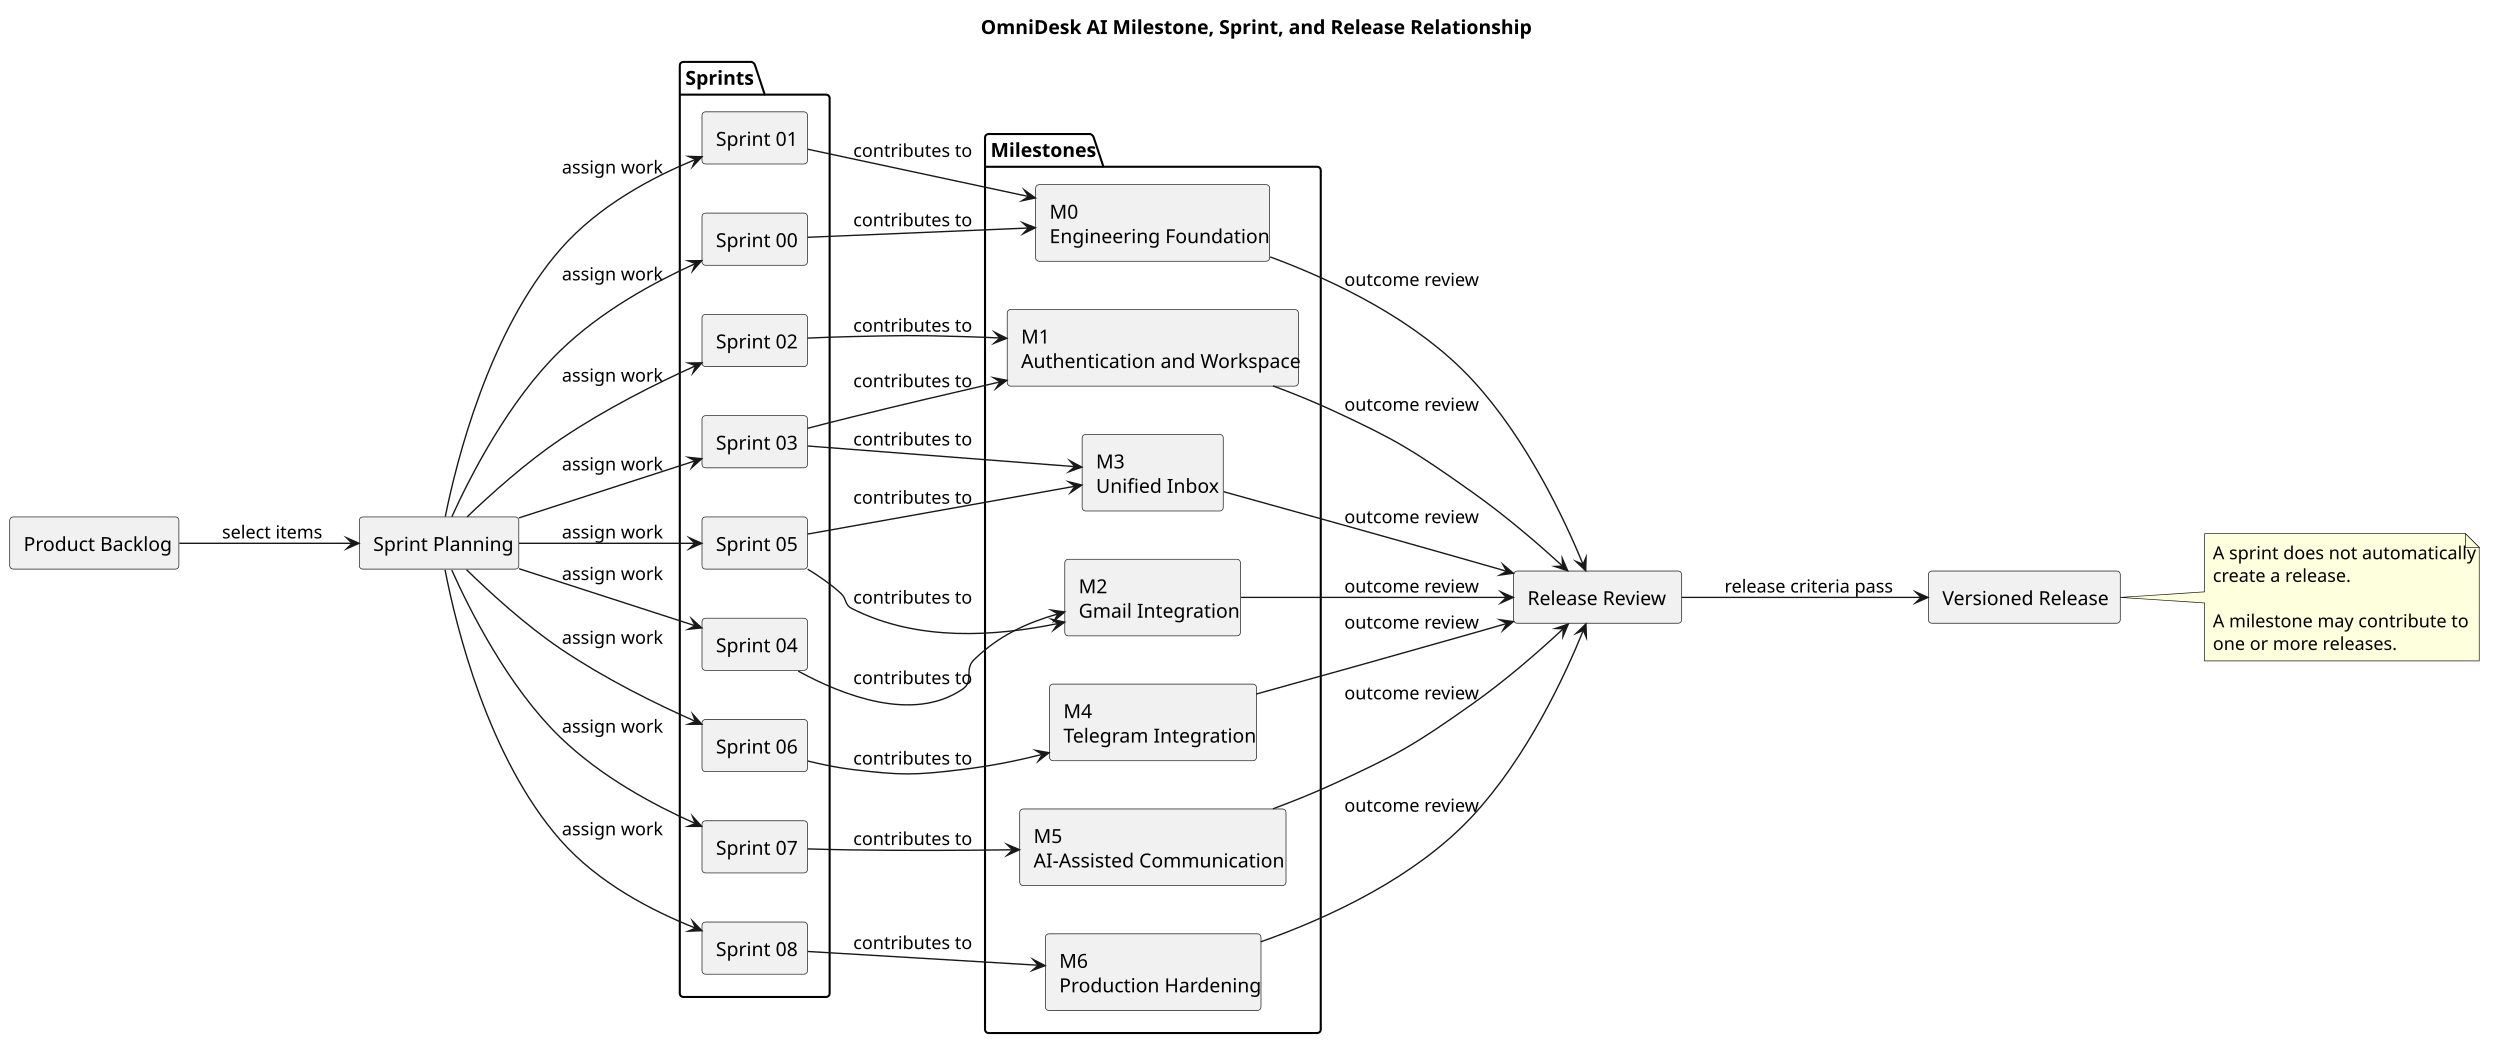
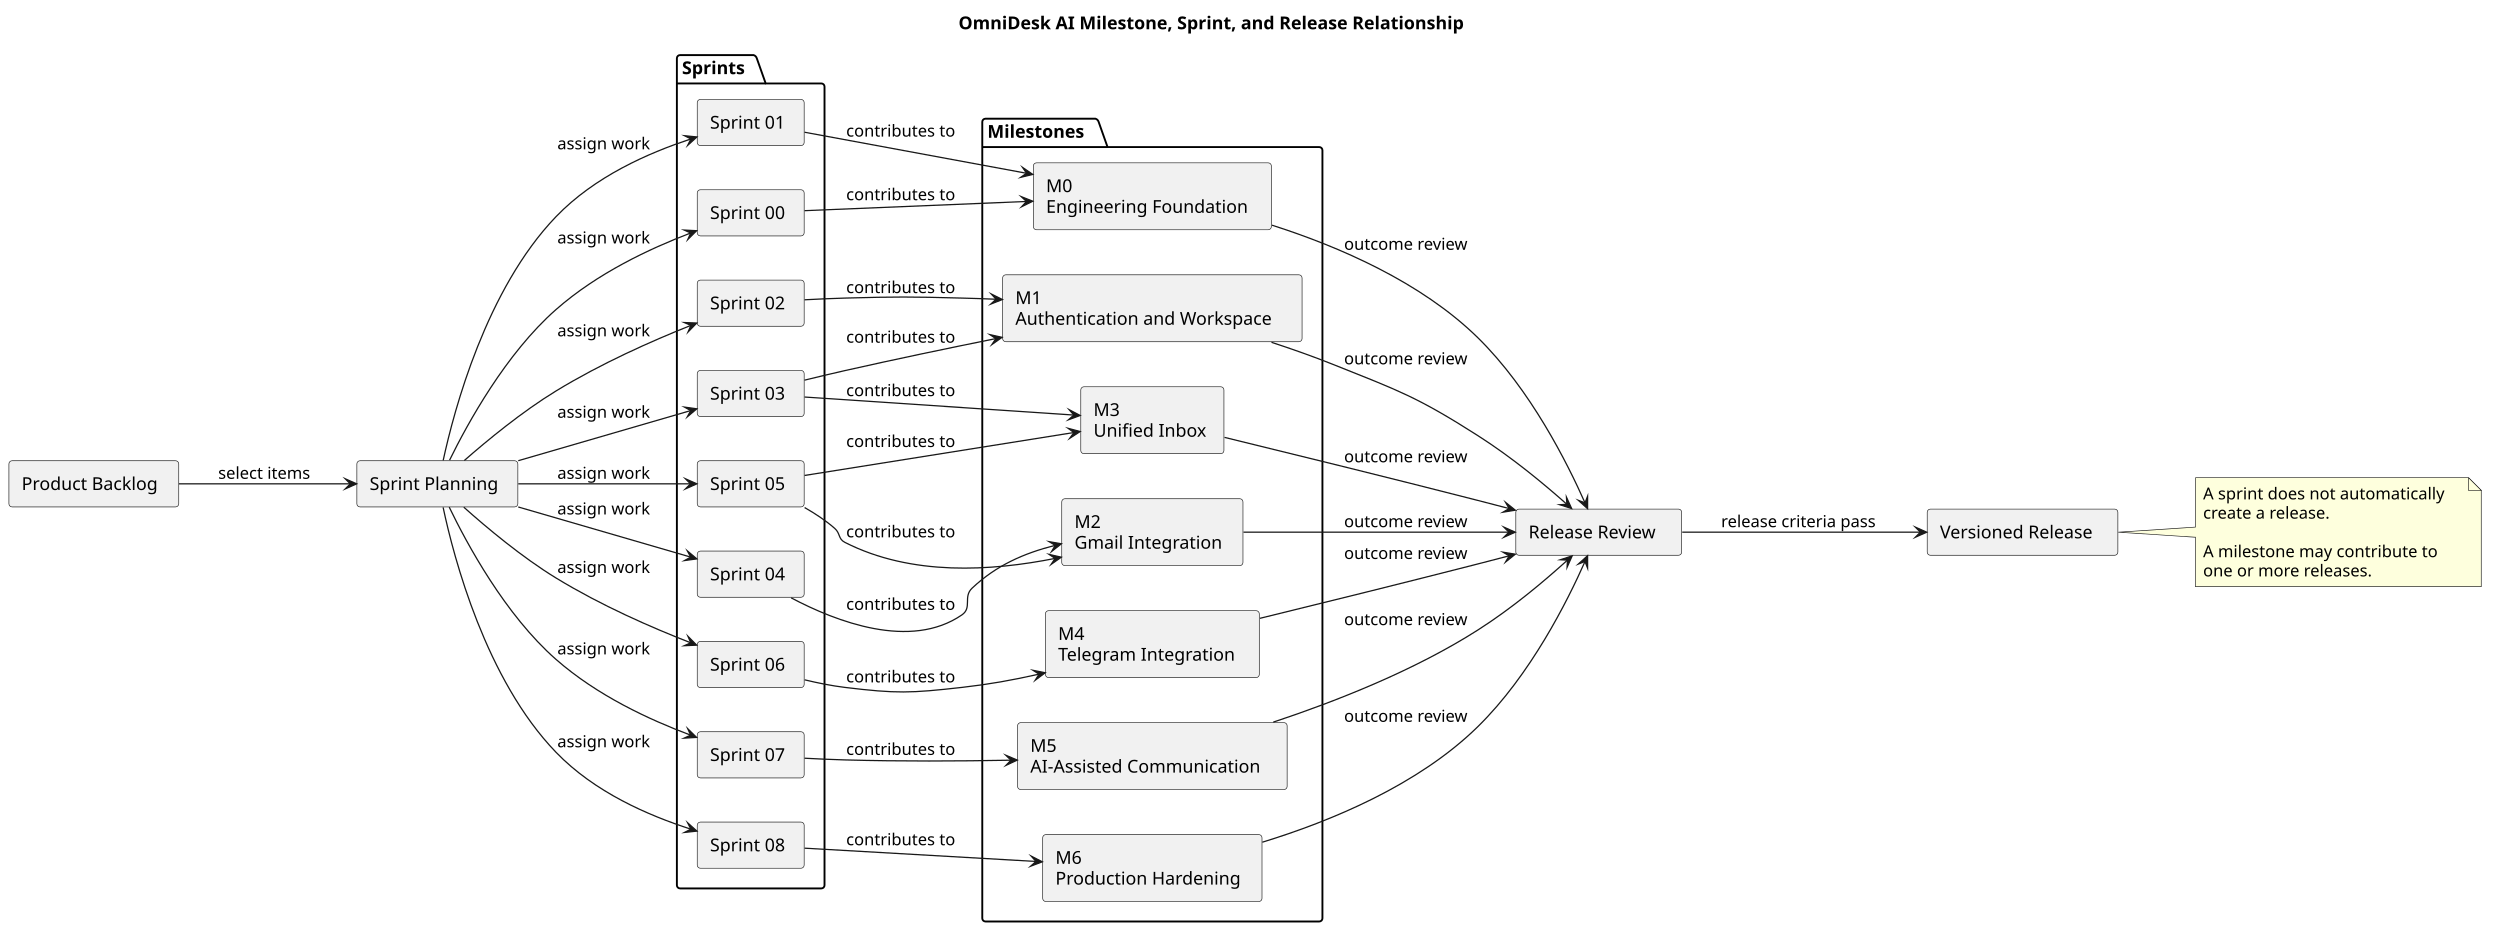
- <svg xmlns="http://www.w3.org/2000/svg" version="1.1" data-diagram-type="DESCRIPTION" style="width:1802px;height:759px;background:#FFFFFF;" width="1802px" height="759px" viewBox="0 0 1802 759" zoomAndPan="magnify" preserveAspectRatio="none" contentStyleType="text/css">
+ <svg xmlns="http://www.w3.org/2000/svg" version="1.1" data-diagram-type="DESCRIPTION" style="width:1965px;height:739px;background:#FFFFFF;" width="1965px" height="739px" viewBox="0 0 1965 739" zoomAndPan="magnify" preserveAspectRatio="none" contentStyleType="text/css">
  <defs />
  <g font-family="sans-serif" lengthAdjust="spacing">
    <g class="title" data-source-line="1">
-       <text x="706.918" y="24.533" fill="#000" font-size="14" textLength="381.199" font-weight="700">OmniDesk AI Milestone, Sprint, and Release Relationship</text>
+       <text x="753.364" y="22.995" fill="#000" font-size="14" textLength="451.534" font-weight="700">OmniDesk AI Milestone, Sprint, and Release Relationship</text>
    </g>
    <g class="cluster" data-qualified-name="Milestones" id="ent0003" data-source-line="9">
-       <path d="M712.5,96.609 L785.852,96.609 A3.75,3.75 0 0 1 788.352,99.109 L795.352,120.219 L949.5,120.219 A2.5,2.5 0 0 1 952,122.719 L952,742.109 A2.5,2.5 0 0 1 949.5,744.609 L712.5,744.609 A2.5,2.5 0 0 1 710,742.109 L710,99.109 A2.5,2.5 0 0 1 712.5,96.609" style="stroke:#000;stroke-width:1.5;" fill="none" />
-       <line x1="710" y1="120.219" x2="795.352" y2="120.219" style="stroke:#000;stroke-width:1.5;" />
-       <text x="714" y="113.143" fill="#000" font-size="14" textLength="72.352" font-weight="700">Milestones</text>
+       <path d="M774.57,93.297 L861.033,93.297 A3.75,3.75 0 0 1 863.533,95.797 L870.533,115.594 L1036.93,115.594 A2.5,2.5 0 0 1 1039.43,118.094 L1039.43,721.797 A2.5,2.5 0 0 1 1036.93,724.297 L774.57,724.297 A2.5,2.5 0 0 1 772.07,721.797 L772.07,95.797 A2.5,2.5 0 0 1 774.57,93.297" style="stroke:#000;stroke-width:1.5;" fill="none" />
+       <line x1="772.07" y1="115.594" x2="870.533" y2="115.594" style="stroke:#000;stroke-width:1.5;" />
+       <text x="776.07" y="108.292" fill="#000" font-size="14" textLength="85.463" font-weight="700">Milestones</text>
    </g>
    <g class="cluster" data-qualified-name="Sprints" id="ent0011" data-source-line="19">
-       <path d="M492.5,44.609 L541.728,44.609 A3.75,3.75 0 0 1 544.228,47.109 L551.228,68.219 L595.5,68.219 A2.5,2.5 0 0 1 598,70.719 L598,716.109 A2.5,2.5 0 0 1 595.5,718.609 L492.5,718.609 A2.5,2.5 0 0 1 490,716.109 L490,47.109 A2.5,2.5 0 0 1 492.5,44.609" style="stroke:#000;stroke-width:1.5;" fill="none" />
-       <line x1="490" y1="68.219" x2="551.228" y2="68.219" style="stroke:#000;stroke-width:1.5;" />
-       <text x="494" y="61.143" fill="#000" font-size="14" textLength="48.228" font-weight="700">Sprints</text>
+       <path d="M534.53,43.297 L592.33,43.297 A3.75,3.75 0 0 1 594.83,45.797 L601.83,65.594 L645.57,65.594 A2.5,2.5 0 0 1 648.07,68.094 L648.07,695.797 A2.5,2.5 0 0 1 645.57,698.297 L534.53,698.297 A2.5,2.5 0 0 1 532.03,695.797 L532.03,45.797 A2.5,2.5 0 0 1 534.53,43.297" style="stroke:#000;stroke-width:1.5;" fill="none" />
+       <line x1="532.03" y1="65.594" x2="601.83" y2="65.594" style="stroke:#000;stroke-width:1.5;" />
+       <text x="536.03" y="58.292" fill="#000" font-size="14" textLength="56.8" font-weight="700">Sprints</text>
    </g>
    <g class="entity" data-qualified-name="Milestones.M0" id="ent0004" data-source-line="10">
-       <rect x="746.5" y="133.109" width="168.668" height="55.219" fill="#F1F1F1" style="stroke:#181818;stroke-width:0.5;" rx="2.5" ry="2.5" />
-       <text x="756.5" y="157.643" fill="#000" font-size="14" textLength="19.448">M0</text>
-       <text x="756.5" y="175.252" fill="#000" font-size="14" textLength="148.668">Engineering Foundation</text>
+       <rect x="812.2" y="127.997" width="187.098" height="52.594" fill="#F1F1F1" style="stroke:#181818;stroke-width:0.5;" rx="2.5" ry="2.5" />
+       <text x="822.2" y="150.992" fill="#000" font-size="14" textLength="20.986">M0</text>
+       <text x="822.2" y="167.289" fill="#000" font-size="14" textLength="167.098">Engineering Foundation</text>
    </g>
    <g class="entity" data-qualified-name="Milestones.M1" id="ent0005" data-source-line="11">
-       <rect x="726" y="223.109" width="209.889" height="55.219" fill="#F1F1F1" style="stroke:#181818;stroke-width:0.5;" rx="2.5" ry="2.5" />
-       <text x="736" y="247.643" fill="#000" font-size="14" textLength="19.448">M1</text>
-       <text x="736" y="265.252" fill="#000" font-size="14" textLength="189.889">Authentication and Workspace</text>
+       <rect x="788.07" y="215.997" width="235.353" height="52.594" fill="#F1F1F1" style="stroke:#181818;stroke-width:0.5;" rx="2.5" ry="2.5" />
+       <text x="798.07" y="238.992" fill="#000" font-size="14" textLength="20.986">M1</text>
+       <text x="798.07" y="255.289" fill="#000" font-size="14" textLength="215.353">Authentication and Workspace</text>
    </g>
    <g class="entity" data-qualified-name="Milestones.M2" id="ent0006" data-source-line="12">
-       <rect x="767.5" y="403.109" width="126.606" height="55.219" fill="#F1F1F1" style="stroke:#181818;stroke-width:0.5;" rx="2.5" ry="2.5" />
-       <text x="777.5" y="427.643" fill="#000" font-size="14" textLength="19.448">M2</text>
-       <text x="777.5" y="445.252" fill="#000" font-size="14" textLength="106.606">Gmail Integration</text>
+       <rect x="834.53" y="391.997" width="142.438" height="52.594" fill="#F1F1F1" style="stroke:#181818;stroke-width:0.5;" rx="2.5" ry="2.5" />
+       <text x="844.53" y="414.992" fill="#000" font-size="14" textLength="20.986">M2</text>
+       <text x="844.53" y="431.289" fill="#000" font-size="14" textLength="122.438">Gmail Integration</text>
    </g>
    <g class="entity" data-qualified-name="Milestones.M3" id="ent0007" data-source-line="13">
-       <rect x="780" y="313.109" width="101.717" height="55.219" fill="#F1F1F1" style="stroke:#181818;stroke-width:0.5;" rx="2.5" ry="2.5" />
-       <text x="790" y="337.643" fill="#000" font-size="14" textLength="19.448">M3</text>
-       <text x="790" y="355.252" fill="#000" font-size="14" textLength="81.717">Unified Inbox</text>
+       <rect x="849.49" y="303.997" width="112.518" height="52.594" fill="#F1F1F1" style="stroke:#181818;stroke-width:0.5;" rx="2.5" ry="2.5" />
+       <text x="859.49" y="326.992" fill="#000" font-size="14" textLength="20.986">M3</text>
+       <text x="859.49" y="343.289" fill="#000" font-size="14" textLength="92.518">Unified Inbox</text>
    </g>
    <g class="entity" data-qualified-name="Milestones.M4" id="ent0008" data-source-line="14">
-       <rect x="756.5" y="493.109" width="149.179" height="55.219" fill="#F1F1F1" style="stroke:#181818;stroke-width:0.5;" rx="2.5" ry="2.5" />
-       <text x="766.5" y="517.643" fill="#000" font-size="14" textLength="19.448">M4</text>
-       <text x="766.5" y="535.252" fill="#000" font-size="14" textLength="129.179">Telegram Integration</text>
+       <rect x="821.69" y="479.997" width="168.121" height="52.594" fill="#F1F1F1" style="stroke:#181818;stroke-width:0.5;" rx="2.5" ry="2.5" />
+       <text x="831.69" y="502.992" fill="#000" font-size="14" textLength="20.986">M4</text>
+       <text x="831.69" y="519.289" fill="#000" font-size="14" textLength="148.121">Telegram Integration</text>
    </g>
    <g class="entity" data-qualified-name="Milestones.M5" id="ent0009" data-source-line="15">
-       <rect x="735" y="583.109" width="191.951" height="55.219" fill="#F1F1F1" style="stroke:#181818;stroke-width:0.5;" rx="2.5" ry="2.5" />
-       <text x="745" y="607.643" fill="#000" font-size="14" textLength="19.448">M5</text>
-       <text x="745" y="625.252" fill="#000" font-size="14" textLength="171.951">AI-Assisted Communication</text>
+       <rect x="799.8" y="567.997" width="211.892" height="52.594" fill="#F1F1F1" style="stroke:#181818;stroke-width:0.5;" rx="2.5" ry="2.5" />
+       <text x="809.8" y="590.992" fill="#000" font-size="14" textLength="20.986">M5</text>
+       <text x="809.8" y="607.289" fill="#000" font-size="14" textLength="191.892">AI-Assisted Communication</text>
    </g>
    <g class="entity" data-qualified-name="Milestones.M6" id="ent0010" data-source-line="16">
-       <rect x="753.5" y="673.109" width="155.42" height="55.219" fill="#F1F1F1" style="stroke:#181818;stroke-width:0.5;" rx="2.5" ry="2.5" />
-       <text x="763.5" y="697.643" fill="#000" font-size="14" textLength="19.448">M6</text>
-       <text x="763.5" y="715.252" fill="#000" font-size="14" textLength="135.42">Production Hardening</text>
+       <rect x="819.56" y="655.997" width="172.373" height="52.594" fill="#F1F1F1" style="stroke:#181818;stroke-width:0.5;" rx="2.5" ry="2.5" />
+       <text x="829.56" y="678.992" fill="#000" font-size="14" textLength="20.986">M6</text>
+       <text x="829.56" y="695.289" fill="#000" font-size="14" textLength="152.373">Production Hardening</text>
    </g>
    <g class="entity" data-qualified-name="Sprints.S00" id="ent0012" data-source-line="20">
-       <rect x="506" y="153.609" width="76.034" height="37.609" fill="#F1F1F1" style="stroke:#181818;stroke-width:0.5;" rx="2.5" ry="2.5" />
-       <text x="516" y="178.143" fill="#000" font-size="14" textLength="56.034">Sprint 00</text>
+       <rect x="548.03" y="149.147" width="84.046" height="36.297" fill="#F1F1F1" style="stroke:#181818;stroke-width:0.5;" rx="2.5" ry="2.5" />
+       <text x="558.03" y="172.142" fill="#000" font-size="14" textLength="64.046">Sprint 00</text>
    </g>
    <g class="entity" data-qualified-name="Sprints.S01" id="ent0013" data-source-line="21">
-       <rect x="506" y="80.609" width="76.034" height="37.609" fill="#F1F1F1" style="stroke:#181818;stroke-width:0.5;" rx="2.5" ry="2.5" />
-       <text x="516" y="105.143" fill="#000" font-size="14" textLength="56.034">Sprint 01</text>
+       <rect x="548.03" y="78.147" width="84.046" height="36.297" fill="#F1F1F1" style="stroke:#181818;stroke-width:0.5;" rx="2.5" ry="2.5" />
+       <text x="558.03" y="101.142" fill="#000" font-size="14" textLength="64.046">Sprint 01</text>
    </g>
    <g class="entity" data-qualified-name="Sprints.S02" id="ent0014" data-source-line="22">
-       <rect x="506" y="226.609" width="76.034" height="37.609" fill="#F1F1F1" style="stroke:#181818;stroke-width:0.5;" rx="2.5" ry="2.5" />
-       <text x="516" y="251.143" fill="#000" font-size="14" textLength="56.034">Sprint 02</text>
+       <rect x="548.03" y="220.147" width="84.046" height="36.297" fill="#F1F1F1" style="stroke:#181818;stroke-width:0.5;" rx="2.5" ry="2.5" />
+       <text x="558.03" y="243.142" fill="#000" font-size="14" textLength="64.046">Sprint 02</text>
    </g>
    <g class="entity" data-qualified-name="Sprints.S03" id="ent0015" data-source-line="23">
-       <rect x="506" y="299.609" width="76.034" height="37.609" fill="#F1F1F1" style="stroke:#181818;stroke-width:0.5;" rx="2.5" ry="2.5" />
-       <text x="516" y="324.143" fill="#000" font-size="14" textLength="56.034">Sprint 03</text>
+       <rect x="548.03" y="291.147" width="84.046" height="36.297" fill="#F1F1F1" style="stroke:#181818;stroke-width:0.5;" rx="2.5" ry="2.5" />
+       <text x="558.03" y="314.142" fill="#000" font-size="14" textLength="64.046">Sprint 03</text>
    </g>
    <g class="entity" data-qualified-name="Sprints.S04" id="ent0016" data-source-line="24">
-       <rect x="506" y="445.609" width="76.034" height="37.609" fill="#F1F1F1" style="stroke:#181818;stroke-width:0.5;" rx="2.5" ry="2.5" />
-       <text x="516" y="470.143" fill="#000" font-size="14" textLength="56.034">Sprint 04</text>
+       <rect x="548.03" y="433.147" width="84.046" height="36.297" fill="#F1F1F1" style="stroke:#181818;stroke-width:0.5;" rx="2.5" ry="2.5" />
+       <text x="558.03" y="456.142" fill="#000" font-size="14" textLength="64.046">Sprint 04</text>
    </g>
    <g class="entity" data-qualified-name="Sprints.S05" id="ent0017" data-source-line="25">
-       <rect x="506" y="372.609" width="76.034" height="37.609" fill="#F1F1F1" style="stroke:#181818;stroke-width:0.5;" rx="2.5" ry="2.5" />
-       <text x="516" y="397.143" fill="#000" font-size="14" textLength="56.034">Sprint 05</text>
+       <rect x="548.03" y="362.147" width="84.046" height="36.297" fill="#F1F1F1" style="stroke:#181818;stroke-width:0.5;" rx="2.5" ry="2.5" />
+       <text x="558.03" y="385.142" fill="#000" font-size="14" textLength="64.046">Sprint 05</text>
    </g>
    <g class="entity" data-qualified-name="Sprints.S06" id="ent0018" data-source-line="26">
-       <rect x="506" y="518.609" width="76.034" height="37.609" fill="#F1F1F1" style="stroke:#181818;stroke-width:0.5;" rx="2.5" ry="2.5" />
-       <text x="516" y="543.143" fill="#000" font-size="14" textLength="56.034">Sprint 06</text>
+       <rect x="548.03" y="504.147" width="84.046" height="36.297" fill="#F1F1F1" style="stroke:#181818;stroke-width:0.5;" rx="2.5" ry="2.5" />
+       <text x="558.03" y="527.142" fill="#000" font-size="14" textLength="64.046">Sprint 06</text>
    </g>
    <g class="entity" data-qualified-name="Sprints.S07" id="ent0019" data-source-line="27">
-       <rect x="506" y="591.609" width="76.034" height="37.609" fill="#F1F1F1" style="stroke:#181818;stroke-width:0.5;" rx="2.5" ry="2.5" />
-       <text x="516" y="616.143" fill="#000" font-size="14" textLength="56.034">Sprint 07</text>
+       <rect x="548.03" y="575.147" width="84.046" height="36.297" fill="#F1F1F1" style="stroke:#181818;stroke-width:0.5;" rx="2.5" ry="2.5" />
+       <text x="558.03" y="598.142" fill="#000" font-size="14" textLength="64.046">Sprint 07</text>
    </g>
    <g class="entity" data-qualified-name="Sprints.S08" id="ent0020" data-source-line="28">
-       <rect x="506" y="664.609" width="76.034" height="37.609" fill="#F1F1F1" style="stroke:#181818;stroke-width:0.5;" rx="2.5" ry="2.5" />
-       <text x="516" y="689.143" fill="#000" font-size="14" textLength="56.034">Sprint 08</text>
+       <rect x="548.03" y="646.147" width="84.046" height="36.297" fill="#F1F1F1" style="stroke:#181818;stroke-width:0.5;" rx="2.5" ry="2.5" />
+       <text x="558.03" y="669.142" fill="#000" font-size="14" textLength="64.046">Sprint 08</text>
    </g>
    <g class="entity" data-qualified-name="Backlog" id="ent0001" data-source-line="6">
-       <rect x="7" y="372.609" width="121.944" height="37.609" fill="#F1F1F1" style="stroke:#181818;stroke-width:0.5;" rx="2.5" ry="2.5" />
-       <text x="17" y="397.143" fill="#000" font-size="14" textLength="101.944">Product Backlog</text>
+       <rect x="7" y="362.147" width="133.49" height="36.297" fill="#F1F1F1" style="stroke:#181818;stroke-width:0.5;" rx="2.5" ry="2.5" />
+       <text x="17" y="385.142" fill="#000" font-size="14" textLength="113.49">Product Backlog</text>
    </g>
    <g class="entity" data-qualified-name="Planning" id="ent0002" data-source-line="7">
-       <rect x="259" y="372.609" width="114.951" height="37.609" fill="#F1F1F1" style="stroke:#181818;stroke-width:0.5;" rx="2.5" ry="2.5" />
-       <text x="269" y="397.143" fill="#000" font-size="14" textLength="94.951">Sprint Planning</text>
+       <rect x="280.49" y="362.147" width="126.538" height="36.297" fill="#F1F1F1" style="stroke:#181818;stroke-width:0.5;" rx="2.5" ry="2.5" />
+       <text x="290.49" y="385.142" fill="#000" font-size="14" textLength="106.538">Sprint Planning</text>
    </g>
    <g class="entity" data-qualified-name="Review" id="ent0021" data-source-line="31">
-       <rect x="1091" y="411.609" width="121.158" height="37.609" fill="#F1F1F1" style="stroke:#181818;stroke-width:0.5;" rx="2.5" ry="2.5" />
-       <text x="1101" y="436.143" fill="#000" font-size="14" textLength="101.158">Release Review</text>
+       <rect x="1191.43" y="400.147" width="130.359" height="36.297" fill="#F1F1F1" style="stroke:#181818;stroke-width:0.5;" rx="2.5" ry="2.5" />
+       <text x="1201.43" y="423.142" fill="#000" font-size="14" textLength="110.359">Release Review</text>
    </g>
    <g class="entity" data-qualified-name="Release" id="ent0022" data-source-line="32">
-       <rect x="1390" y="411.609" width="138.296" height="37.609" fill="#F1F1F1" style="stroke:#181818;stroke-width:0.5;" rx="2.5" ry="2.5" />
-       <text x="1400" y="436.143" fill="#000" font-size="14" textLength="118.296">Versioned Release</text>
+       <rect x="1514.79" y="400.147" width="149.849" height="36.297" fill="#F1F1F1" style="stroke:#181818;stroke-width:0.5;" rx="2.5" ry="2.5" />
+       <text x="1524.79" y="423.142" fill="#000" font-size="14" textLength="129.849">Versioned Release</text>
    </g>
    <g class="entity" data-qualified-name="GMN52" id="ent0053" data-source-line="69">
-       <path d="M1589,384.609 L1589,426.609 L1528.11,430.609 L1589,434.609 L1589,476.367 A0,0 0 0 0 1589,476.367 L1787.036,476.367 A0,0 0 0 0 1787.036,476.367 L1787.036,394.609 L1777.036,384.609 L1589,384.609 A0,0 0 0 0 1589,384.609" style="stroke:#181818;stroke-width:0.5;" fill="#FEFFDD" />
-       <path d="M1777.036,384.609 L1777.036,394.609 L1787.036,394.609 L1777.036,384.609" style="stroke:#181818;stroke-width:0.5;" fill="#FEFFDD" />
-       <text x="1595" y="403.104" fill="#000" font-size="13" textLength="177.036">A sprint does not automatically</text>
-       <text x="1595" y="419.456" fill="#000" font-size="13" textLength="96.833">create a release.</text>
-       <text x="1595" y="435.808" fill="#000" font-size="13"> </text>
-       <text x="1595" y="452.159" fill="#000" font-size="13" textLength="171.247">A milestone may contribute to</text>
-       <text x="1595" y="468.511" fill="#000" font-size="13" textLength="126.452">one or more releases.</text>
+       <path d="M1725.63,375.467 L1725.63,414.297 L1664.92,418.297 L1725.63,422.297 L1725.63,461.131 A0,0 0 0 0 1725.63,461.131 L1950.263,461.131 A0,0 0 0 0 1950.263,461.131 L1950.263,385.467 L1940.263,375.467 L1725.63,375.467 A0,0 0 0 0 1725.63,375.467" style="stroke:#181818;stroke-width:0.5;" fill="#FEFFDD" />
+       <path d="M1940.263,375.467 L1940.263,385.467 L1950.263,385.467 L1940.263,375.467" style="stroke:#181818;stroke-width:0.5;" fill="#FEFFDD" />
+       <text x="1731.63" y="392.534" fill="#000" font-size="13" textLength="203.633">A sprint does not automatically</text>
+       <text x="1731.63" y="407.667" fill="#000" font-size="13" textLength="109.605">create a release.</text>
+       <text x="1731.63" y="422.799" fill="#000" font-size="13"> </text>
+       <text x="1731.63" y="437.932" fill="#000" font-size="13" textLength="197.723">A milestone may contribute to</text>
+       <text x="1731.63" y="453.065" fill="#000" font-size="13" textLength="142.441">one or more releases.</text>
    </g>
    <g class="link" data-entity-1="ent0001" data-entity-2="ent0002" id="lnk23" data-source-line="34" data-link-type="dependency">
-       <path d="M129.3,391.609 C168.78,391.609 215.04,391.609 253.78,391.609" style="stroke:#181818;stroke-width:1;" fill="none" id="Backlog-to-Planning" />
-       <polygon points="258.78,391.609,249.78,387.609,253.78,391.609,249.78,395.609,258.78,391.609" fill="#181818" style="stroke:#181818;stroke-width:1;stroke-linejoin:miter;stroke-miterlimit:10;" />
-       <text x="160" y="388.104" fill="#000" font-size="13" textLength="68.631">select items</text>
+       <path d="M140.65,380.297 C183.28,380.297 233.42,380.297 275.33,380.297" style="stroke:#181818;stroke-width:1;" fill="none" id="Backlog-to-Planning" />
+       <polygon points="280.33,380.297,271.33,376.297,275.33,380.297,271.33,384.297,280.33,380.297" fill="#181818" style="stroke:#181818;stroke-width:1;stroke-linejoin:miter;stroke-miterlimit:10;" />
+       <text x="171.49" y="376.364" fill="#000" font-size="13" textLength="78.901">select items</text>
    </g>
    <g class="link" data-entity-1="ent0002" data-entity-2="ent0012" id="lnk24" data-source-line="36" data-link-type="dependency">
-       <path d="M325.68,372.489 C338.77,343.649 366.8,288.549 404,252.609 C433.74,223.879 471.2,203.632 501.23,189.952" style="stroke:#181818;stroke-width:1;" fill="none" id="Planning-to-S00" />
-       <polygon points="505.78,187.879,495.932,187.97,501.23,189.952,499.248,195.25,505.78,187.879" fill="#181818" style="stroke:#181818;stroke-width:1;stroke-linejoin:miter;stroke-miterlimit:10;" />
-       <text x="405" y="202.104" fill="#000" font-size="13" textLength="68.637">assign work</text>
+       <path d="M353.37,361.677 C367.39,333.057 397.6,277.937 437.03,243.297 C469.61,214.667 510.232,195.648 542.892,183.118" style="stroke:#181818;stroke-width:1;" fill="none" id="Planning-to-S00" />
+       <polygon points="547.56,181.327,537.724,180.816,542.892,183.118,540.59,188.285,547.56,181.327" fill="#181818" style="stroke:#181818;stroke-width:1;stroke-linejoin:miter;stroke-miterlimit:10;" />
+       <text x="438.03" y="191.364" fill="#000" font-size="13" textLength="77.207">assign work</text>
    </g>
    <g class="link" data-entity-1="ent0002" data-entity-2="ent0013" id="lnk25" data-source-line="37" data-link-type="dependency">
-       <path d="M320.96,372.419 C329.03,332.339 352.48,238.589 404,179.609 C431.66,147.949 470.432,127.716 501.372,114.876" style="stroke:#181818;stroke-width:1;" fill="none" id="Planning-to-S01" />
-       <polygon points="505.99,112.959,496.144,112.715,501.372,114.876,499.211,120.104,505.99,112.959" fill="#181818" style="stroke:#181818;stroke-width:1;stroke-linejoin:miter;stroke-miterlimit:10;" />
-       <text x="405" y="125.104" fill="#000" font-size="13" textLength="68.637">assign work</text>
+       <path d="M348.34,361.897 C356.94,322.147 382.23,227.267 437.03,170.297 C467.45,138.667 509.433,120.316 543.053,109.206" style="stroke:#181818;stroke-width:1;" fill="none" id="Planning-to-S01" />
+       <polygon points="547.8,107.637,537.999,106.663,543.053,109.206,540.51,114.259,547.8,107.637" fill="#181818" style="stroke:#181818;stroke-width:1;stroke-linejoin:miter;stroke-miterlimit:10;" />
+       <text x="438.03" y="117.364" fill="#000" font-size="13" textLength="77.207">assign work</text>
    </g>
    <g class="link" data-entity-1="ent0002" data-entity-2="ent0014" id="lnk26" data-source-line="38" data-link-type="dependency">
-       <path d="M336.66,372.579 C353.49,356.469 379.12,333.389 404,316.609 C436.69,294.569 472.568,276.718 501.388,263.618" style="stroke:#181818;stroke-width:1;" fill="none" id="Planning-to-S02" />
-       <polygon points="505.94,261.549,496.091,261.632,501.388,263.618,499.402,268.915,505.94,261.549" fill="#181818" style="stroke:#181818;stroke-width:1;stroke-linejoin:miter;stroke-miterlimit:10;" />
-       <text x="405" y="275.104" fill="#000" font-size="13" textLength="68.637">assign work</text>
+       <path d="M364.95,361.947 C382.96,346.167 410.52,323.467 437.03,307.297 C472.66,285.567 511.668,268.305 543.038,255.745" style="stroke:#181818;stroke-width:1;" fill="none" id="Planning-to-S02" />
+       <polygon points="547.68,253.887,537.838,253.519,543.038,255.745,540.812,260.946,547.68,253.887" fill="#181818" style="stroke:#181818;stroke-width:1;stroke-linejoin:miter;stroke-miterlimit:10;" />
+       <text x="438.03" y="264.364" fill="#000" font-size="13" textLength="77.207">assign work</text>
    </g>
    <g class="link" data-entity-1="ent0002" data-entity-2="ent0015" id="lnk27" data-source-line="39" data-link-type="dependency">
-       <path d="M374.11,373.279 C415.34,359.939 465.253,343.78 501.063,332.18" style="stroke:#181818;stroke-width:1;" fill="none" id="Planning-to-S03" />
-       <polygon points="505.82,330.639,496.025,329.608,501.063,332.18,498.491,337.218,505.82,330.639" fill="#181818" style="stroke:#181818;stroke-width:1;stroke-linejoin:miter;stroke-miterlimit:10;" />
-       <text x="405" y="339.104" fill="#000" font-size="13" textLength="68.637">assign work</text>
+       <path d="M407.35,362.107 C451.46,349.287 504.479,333.872 542.929,322.702" style="stroke:#181818;stroke-width:1;" fill="none" id="Planning-to-S03" />
+       <polygon points="547.73,321.307,537.971,319.976,542.929,322.702,540.203,327.659,547.73,321.307" fill="#181818" style="stroke:#181818;stroke-width:1;stroke-linejoin:miter;stroke-miterlimit:10;" />
+       <text x="438.03" y="328.364" fill="#000" font-size="13" textLength="77.207">assign work</text>
    </g>
    <g class="link" data-entity-1="ent0002" data-entity-2="ent0016" id="lnk28" data-source-line="40" data-link-type="dependency">
-       <path d="M374.11,409.939 C415.34,423.279 465.253,439.439 501.063,451.039" style="stroke:#181818;stroke-width:1;" fill="none" id="Planning-to-S04" />
-       <polygon points="505.82,452.579,498.491,446.001,501.063,451.039,496.025,453.611,505.82,452.579" fill="#181818" style="stroke:#181818;stroke-width:1;stroke-linejoin:miter;stroke-miterlimit:10;" />
-       <text x="405" y="418.104" fill="#000" font-size="13" textLength="68.637">assign work</text>
+       <path d="M407.35,398.487 C451.46,411.307 504.479,426.722 542.929,437.892" style="stroke:#181818;stroke-width:1;" fill="none" id="Planning-to-S04" />
+       <polygon points="547.73,439.287,540.203,432.935,542.929,437.892,537.971,440.617,547.73,439.287" fill="#181818" style="stroke:#181818;stroke-width:1;stroke-linejoin:miter;stroke-miterlimit:10;" />
+       <text x="438.03" y="404.364" fill="#000" font-size="13" textLength="77.207">assign work</text>
    </g>
    <g class="link" data-entity-1="ent0002" data-entity-2="ent0017" id="lnk29" data-source-line="41" data-link-type="dependency">
-       <path d="M374.11,391.609 C415.34,391.609 465.01,391.609 500.82,391.609" style="stroke:#181818;stroke-width:1;" fill="none" id="Planning-to-S05" />
-       <polygon points="505.82,391.609,496.82,387.609,500.82,391.609,496.82,395.609,505.82,391.609" fill="#181818" style="stroke:#181818;stroke-width:1;stroke-linejoin:miter;stroke-miterlimit:10;" />
-       <text x="405" y="388.104" fill="#000" font-size="13" textLength="68.637">assign work</text>
+       <path d="M407.35,380.297 C451.46,380.297 504.28,380.297 542.73,380.297" style="stroke:#181818;stroke-width:1;" fill="none" id="Planning-to-S05" />
+       <polygon points="547.73,380.297,538.73,376.297,542.73,380.297,538.73,384.297,547.73,380.297" fill="#181818" style="stroke:#181818;stroke-width:1;stroke-linejoin:miter;stroke-miterlimit:10;" />
+       <text x="438.03" y="376.364" fill="#000" font-size="13" textLength="77.207">assign work</text>
    </g>
    <g class="link" data-entity-1="ent0002" data-entity-2="ent0018" id="lnk30" data-source-line="42" data-link-type="dependency">
-       <path d="M336.26,410.629 C353.04,427.009 378.81,450.609 404,467.609 C436.59,489.599 472.461,507.178 501.311,520.008" style="stroke:#181818;stroke-width:1;" fill="none" id="Planning-to-S06" />
-       <polygon points="505.88,522.039,499.282,514.727,501.311,520.008,496.031,522.037,505.88,522.039" fill="#181818" style="stroke:#181818;stroke-width:1;stroke-linejoin:miter;stroke-miterlimit:10;" />
-       <text x="405" y="464.104" fill="#000" font-size="13" textLength="68.637">assign work</text>
+       <path d="M364.53,398.647 C382.49,414.687 410.22,437.917 437.03,454.297 C472.56,475.997 511.564,492.973 542.964,505.273" style="stroke:#181818;stroke-width:1;" fill="none" id="Planning-to-S06" />
+       <polygon points="547.62,507.097,540.699,500.09,542.964,505.273,537.781,507.539,547.62,507.097" fill="#181818" style="stroke:#181818;stroke-width:1;stroke-linejoin:miter;stroke-miterlimit:10;" />
+       <text x="438.03" y="450.364" fill="#000" font-size="13" textLength="77.207">assign work</text>
    </g>
    <g class="link" data-entity-1="ent0002" data-entity-2="ent0019" id="lnk31" data-source-line="43" data-link-type="dependency">
-       <path d="M325.62,410.889 C338.64,439.989 366.56,495.519 404,531.609 C433.68,560.219 471.125,580.18 501.185,593.61" style="stroke:#181818;stroke-width:1;" fill="none" id="Planning-to-S07" />
-       <polygon points="505.75,595.649,499.164,588.326,501.185,593.61,495.901,595.63,505.75,595.649" fill="#181818" style="stroke:#181818;stroke-width:1;stroke-linejoin:miter;stroke-miterlimit:10;" />
-       <text x="405" y="528.104" fill="#000" font-size="13" textLength="68.637">assign work</text>
+       <path d="M353.09,398.607 C366.93,427.337 397.16,483.337 437.03,518.297 C469.56,546.817 510.17,565.558 542.85,577.838" style="stroke:#181818;stroke-width:1;" fill="none" id="Planning-to-S07" />
+       <polygon points="547.53,579.597,540.512,572.687,542.85,577.838,537.698,580.175,547.53,579.597" fill="#181818" style="stroke:#181818;stroke-width:1;stroke-linejoin:miter;stroke-miterlimit:10;" />
+       <text x="438.03" y="514.364" fill="#000" font-size="13" textLength="77.207">assign work</text>
    </g>
    <g class="link" data-entity-1="ent0002" data-entity-2="ent0020" id="lnk32" data-source-line="44" data-link-type="dependency">
-       <path d="M320.79,410.719 C328.62,451.089 351.71,546.199 404,605.609 C431.61,636.969 470.367,656.625 501.317,668.985" style="stroke:#181818;stroke-width:1;" fill="none" id="Planning-to-S08" />
-       <polygon points="505.96,670.839,499.085,663.787,501.317,668.985,496.118,671.216,505.96,670.839" fill="#181818" style="stroke:#181818;stroke-width:1;stroke-linejoin:miter;stroke-miterlimit:10;" />
-       <text x="405" y="602.104" fill="#000" font-size="13" textLength="68.637">assign work</text>
+       <path d="M348.29,398.807 C356.79,438.787 381.91,534.197 437.03,591.297 C467.43,622.787 509.412,640.86 543.032,651.72" style="stroke:#181818;stroke-width:1;" fill="none" id="Planning-to-S08" />
+       <polygon points="547.79,653.257,540.455,646.684,543.032,651.72,537.996,654.297,547.79,653.257" fill="#181818" style="stroke:#181818;stroke-width:1;stroke-linejoin:miter;stroke-miterlimit:10;" />
+       <text x="438.03" y="587.364" fill="#000" font-size="13" textLength="77.207">assign work</text>
    </g>
    <g class="link" data-entity-1="ent0012" data-entity-2="ent0004" id="lnk33" data-source-line="46" data-link-type="dependency">
-       <path d="M582.26,171.039 C623.68,169.299 686.894,166.64 741.274,164.35" style="stroke:#181818;stroke-width:1;" fill="none" id="S00-to-M0" />
-       <polygon points="746.27,164.139,737.11,160.522,741.274,164.35,737.446,168.514,746.27,164.139" fill="#181818" style="stroke:#181818;stroke-width:1;stroke-linejoin:miter;stroke-miterlimit:10;" />
-       <text x="615" y="163.104" fill="#000" font-size="13" textLength="78.044">contributes to</text>
+       <path d="M632.38,165.587 C677.8,163.697 747.224,160.824 806.804,158.354" style="stroke:#181818;stroke-width:1;" fill="none" id="S00-to-M0" />
+       <polygon points="811.8,158.147,802.642,154.523,806.804,158.354,802.973,162.516,811.8,158.147" fill="#181818" style="stroke:#181818;stroke-width:1;stroke-linejoin:miter;stroke-miterlimit:10;" />
+       <text x="665.07" y="157.364" fill="#000" font-size="13" textLength="90.937">contributes to</text>
    </g>
    <g class="link" data-entity-1="ent0013" data-entity-2="ent0004" id="lnk34" data-source-line="47" data-link-type="dependency">
-       <path d="M582.26,107.579 C623.68,116.449 687.001,130.003 741.381,141.643" style="stroke:#181818;stroke-width:1;" fill="none" id="S01-to-M0" />
-       <polygon points="746.27,142.689,738.307,136.894,741.381,141.643,736.632,144.717,746.27,142.689" fill="#181818" style="stroke:#181818;stroke-width:1;stroke-linejoin:miter;stroke-miterlimit:10;" />
-       <text x="615" y="113.104" fill="#000" font-size="13" textLength="78.044">contributes to</text>
+       <path d="M632.38,103.937 C677.8,112.337 747.303,125.188 806.883,136.198" style="stroke:#181818;stroke-width:1;" fill="none" id="S01-to-M0" />
+       <polygon points="811.8,137.107,803.677,131.538,806.883,136.198,802.223,139.405,811.8,137.107" fill="#181818" style="stroke:#181818;stroke-width:1;stroke-linejoin:miter;stroke-miterlimit:10;" />
+       <text x="665.07" y="107.364" fill="#000" font-size="13" textLength="90.937">contributes to</text>
    </g>
    <g class="link" data-entity-1="ent0014" data-entity-2="ent0005" id="lnk35" data-source-line="48" data-link-type="dependency">
-       <path d="M582.23,243.689 C592.52,243.249 603.69,242.829 614,242.609 C649.55,241.839 658.46,241.569 694,242.609 C704.28,242.909 710.006,243.101 720.706,243.611" style="stroke:#181818;stroke-width:1;" fill="none" id="S02-to-M1" />
-       <polygon points="725.7,243.849,716.901,239.425,720.706,243.611,716.52,247.416,725.7,243.849" fill="#181818" style="stroke:#181818;stroke-width:1;stroke-linejoin:miter;stroke-miterlimit:10;" />
-       <text x="615" y="239.104" fill="#000" font-size="13" textLength="78.044">contributes to</text>
+       <path d="M632.36,235.637 C642.71,235.087 653.79,234.577 664.07,234.297 C704.95,233.177 715.2,233.197 756.07,234.297 C766.41,234.577 772.155,234.743 782.905,235.203" style="stroke:#181818;stroke-width:1;" fill="none" id="S02-to-M1" />
+       <polygon points="787.9,235.417,779.079,231.036,782.905,235.203,778.737,239.028,787.9,235.417" fill="#181818" style="stroke:#181818;stroke-width:1;stroke-linejoin:miter;stroke-miterlimit:10;" />
+       <text x="665.07" y="230.364" fill="#000" font-size="13" textLength="90.937">contributes to</text>
    </g>
    <g class="link" data-entity-1="ent0015" data-entity-2="ent0005" id="lnk36" data-source-line="49" data-link-type="dependency">
-       <path d="M582.19,308.709 C592.48,306.019 603.66,303.149 614,300.609 C650.35,291.659 685.378,283.422 720.888,275.242" style="stroke:#181818;stroke-width:1;" fill="none" id="S03-to-M1" />
-       <polygon points="725.76,274.119,716.092,272.242,720.888,275.242,717.888,280.038,725.76,274.119" fill="#181818" style="stroke:#181818;stroke-width:1;stroke-linejoin:miter;stroke-miterlimit:10;" />
-       <text x="615" y="279.104" fill="#000" font-size="13" textLength="78.044">contributes to</text>
+       <path d="M632.3,298.817 C642.66,296.277 653.76,293.617 664.07,291.297 C704.22,282.267 743.399,274.066 782.739,266.126" style="stroke:#181818;stroke-width:1;" fill="none" id="S03-to-M1" />
+       <polygon points="787.64,265.137,778.027,262.997,782.739,266.126,779.609,270.838,787.64,265.137" fill="#181818" style="stroke:#181818;stroke-width:1;stroke-linejoin:miter;stroke-miterlimit:10;" />
+       <text x="665.07" y="269.364" fill="#000" font-size="13" textLength="90.937">contributes to</text>
    </g>
    <g class="link" data-entity-1="ent0015" data-entity-2="ent0007" id="lnk37" data-source-line="50" data-link-type="dependency">
-       <path d="M582.26,321.489 C632.8,325.389 718.285,331.985 774.785,336.345" style="stroke:#181818;stroke-width:1;" fill="none" id="S03-to-M3" />
-       <polygon points="779.77,336.729,771.104,332.049,774.785,336.345,770.489,340.025,779.77,336.729" fill="#181818" style="stroke:#181818;stroke-width:1;stroke-linejoin:miter;stroke-miterlimit:10;" />
-       <text x="615" y="321.104" fill="#000" font-size="13" textLength="78.044">contributes to</text>
+       <path d="M632.38,312.067 C687.95,315.787 781.941,322.073 844.041,326.233" style="stroke:#181818;stroke-width:1;" fill="none" id="S03-to-M3" />
+       <polygon points="849.03,326.567,840.317,321.974,844.041,326.233,839.783,329.956,849.03,326.567" fill="#181818" style="stroke:#181818;stroke-width:1;stroke-linejoin:miter;stroke-miterlimit:10;" />
+       <text x="665.07" y="311.364" fill="#000" font-size="13" textLength="90.937">contributes to</text>
    </g>
    <g class="link" data-entity-1="ent0016" data-entity-2="ent0006" id="lnk38" data-source-line="51" data-link-type="dependency">
-       <path d="M575.35,483.739 C607.48,501.299 658.38,521.159 694,496.609 C702.22,490.939 694.85,482.579 702,475.609 C719.71,458.349 739.624,449.057 762.614,442.467" style="stroke:#181818;stroke-width:1;" fill="none" id="S04-to-M2" />
-       <polygon points="767.42,441.089,757.666,439.724,762.614,442.467,759.871,447.414,767.42,441.089" fill="#181818" style="stroke:#181818;stroke-width:1;stroke-linejoin:miter;stroke-miterlimit:10;" />
-       <text x="615" y="493.104" fill="#000" font-size="13" textLength="78.044">contributes to</text>
+       <path d="M621.83,469.907 C657.25,488.647 715.7,511.117 756.07,483.297 C764.3,477.627 756.8,469.137 764.07,462.297 C783.18,444.327 804.684,434.918 829.434,428.628" style="stroke:#181818;stroke-width:1;" fill="none" id="S04-to-M2" />
+       <polygon points="834.28,427.397,824.572,425.737,829.434,428.628,826.543,433.49,834.28,427.397" fill="#181818" style="stroke:#181818;stroke-width:1;stroke-linejoin:miter;stroke-miterlimit:10;" />
+       <text x="665.07" y="479.364" fill="#000" font-size="13" textLength="90.937">contributes to</text>
    </g>
    <g class="link" data-entity-1="ent0017" data-entity-2="ent0006" id="lnk39" data-source-line="52" data-link-type="dependency">
-       <path d="M582.17,410.259 C590.47,415.299 598.9,421.159 606,427.609 C610.47,431.679 608.61,435.869 614,438.609 C661.32,462.709 717.423,458.727 762.523,449.447" style="stroke:#181818;stroke-width:1;" fill="none" id="S05-to-M2" />
-       <polygon points="767.42,448.439,757.799,446.335,762.523,449.447,759.411,454.171,767.42,448.439" fill="#181818" style="stroke:#181818;stroke-width:1;stroke-linejoin:miter;stroke-miterlimit:10;" />
-       <text x="615" y="435.104" fill="#000" font-size="13" textLength="78.044">contributes to</text>
+       <path d="M632.42,398.947 C640.71,403.647 649.03,409.137 656.07,415.297 C660.63,419.277 658.69,423.557 664.07,426.297 C716.51,452.997 779.136,448.892 829.316,438.912" style="stroke:#181818;stroke-width:1;" fill="none" id="S05-to-M2" />
+       <polygon points="834.22,437.937,824.613,435.769,829.316,438.912,826.173,443.616,834.22,437.937" fill="#181818" style="stroke:#181818;stroke-width:1;stroke-linejoin:miter;stroke-miterlimit:10;" />
+       <text x="665.07" y="422.364" fill="#000" font-size="13" textLength="90.937">contributes to</text>
    </g>
    <g class="link" data-entity-1="ent0017" data-entity-2="ent0007" id="lnk40" data-source-line="53" data-link-type="dependency">
-       <path d="M582.26,384.939 C632.8,375.899 718.348,360.59 774.848,350.48" style="stroke:#181818;stroke-width:1;" fill="none" id="S05-to-M3" />
-       <polygon points="779.77,349.599,770.206,347.247,774.848,350.48,771.615,355.122,779.77,349.599" fill="#181818" style="stroke:#181818;stroke-width:1;stroke-linejoin:miter;stroke-miterlimit:10;" />
-       <text x="615" y="363.104" fill="#000" font-size="13" textLength="78.044">contributes to</text>
+       <path d="M632.38,373.707 C687.95,364.847 781.992,349.864 844.092,339.964" style="stroke:#181818;stroke-width:1;" fill="none" id="S05-to-M3" />
+       <polygon points="849.03,339.177,839.513,336.644,844.092,339.964,840.772,344.544,849.03,339.177" fill="#181818" style="stroke:#181818;stroke-width:1;stroke-linejoin:miter;stroke-miterlimit:10;" />
+       <text x="665.07" y="351.364" fill="#000" font-size="13" textLength="90.937">contributes to</text>
    </g>
    <g class="link" data-entity-1="ent0018" data-entity-2="ent0008" id="lnk41" data-source-line="54" data-link-type="dependency">
-       <path d="M582.3,548.539 C592.49,551.049 603.59,553.349 614,554.609 C649.3,558.889 658.71,558.949 694,554.609 C714.41,552.099 731.318,548.749 751.298,543.769" style="stroke:#181818;stroke-width:1;" fill="none" id="S06-to-M4" />
-       <polygon points="756.15,542.559,746.45,540.855,751.298,543.769,748.385,548.617,756.15,542.559" fill="#181818" style="stroke:#181818;stroke-width:1;stroke-linejoin:miter;stroke-miterlimit:10;" />
-       <text x="615" y="551.104" fill="#000" font-size="13" textLength="78.044">contributes to</text>
+       <path d="M632.43,534.337 C642.68,536.807 653.7,539.037 664.07,540.297 C704.66,545.227 715.44,544.887 756.07,540.297 C777.52,537.877 795.502,534.644 816.702,529.874" style="stroke:#181818;stroke-width:1;" fill="none" id="S06-to-M4" />
+       <polygon points="821.58,528.777,811.921,526.85,816.702,529.874,813.678,534.655,821.58,528.777" fill="#181818" style="stroke:#181818;stroke-width:1;stroke-linejoin:miter;stroke-miterlimit:10;" />
+       <text x="665.07" y="536.364" fill="#000" font-size="13" textLength="90.937">contributes to</text>
    </g>
    <g class="link" data-entity-1="ent0019" data-entity-2="ent0009" id="lnk42" data-source-line="55" data-link-type="dependency">
-       <path d="M582.24,611.889 C592.53,612.189 603.69,612.459 614,612.609 C653.56,613.179 692.2,613.002 729.83,612.532" style="stroke:#181818;stroke-width:1;" fill="none" id="S07-to-M5" />
-       <polygon points="734.83,612.469,725.781,608.582,729.83,612.532,725.881,616.581,734.83,612.469" fill="#181818" style="stroke:#181818;stroke-width:1;stroke-linejoin:miter;stroke-miterlimit:10;" />
-       <text x="615" y="609.104" fill="#000" font-size="13" textLength="78.044">contributes to</text>
+       <path d="M632.36,595.957 C642.71,596.507 653.79,597.017 664.07,597.297 C708.46,598.507 752.461,598.288 794.601,597.518" style="stroke:#181818;stroke-width:1;" fill="none" id="S07-to-M5" />
+       <polygon points="799.6,597.427,790.528,593.592,794.601,597.518,790.675,601.591,799.6,597.427" fill="#181818" style="stroke:#181818;stroke-width:1;stroke-linejoin:miter;stroke-miterlimit:10;" />
+       <text x="665.07" y="593.364" fill="#000" font-size="13" textLength="90.937">contributes to</text>
    </g>
    <g class="link" data-entity-1="ent0020" data-entity-2="ent0010" id="lnk43" data-source-line="56" data-link-type="dependency">
-       <path d="M582.26,685.829 C625.49,688.409 692.919,692.431 748.329,695.741" style="stroke:#181818;stroke-width:1;" fill="none" id="S08-to-M6" />
-       <polygon points="753.32,696.039,744.575,691.51,748.329,695.741,744.097,699.496,753.32,696.039" fill="#181818" style="stroke:#181818;stroke-width:1;stroke-linejoin:miter;stroke-miterlimit:10;" />
-       <text x="615" y="684.104" fill="#000" font-size="13" textLength="78.044">contributes to</text>
+       <path d="M632.38,666.667 C679.72,669.387 753.548,673.621 814.258,677.101" style="stroke:#181818;stroke-width:1;" fill="none" id="S08-to-M6" />
+       <polygon points="819.25,677.387,810.494,672.878,814.258,677.101,810.036,680.865,819.25,677.387" fill="#181818" style="stroke:#181818;stroke-width:1;stroke-linejoin:miter;stroke-miterlimit:10;" />
+       <text x="665.07" y="664.364" fill="#000" font-size="13" textLength="90.937">contributes to</text>
    </g>
    <g class="link" data-entity-1="ent0004" data-entity-2="ent0021" id="lnk44" data-source-line="58" data-link-type="dependency">
-       <path d="M915.6,185.189 C963.58,202.999 1021.87,231.449 1061,273.609 C1100.7,316.379 1128.05,375.258 1141.08,406.788" style="stroke:#181818;stroke-width:1;" fill="none" id="M0-to-Review" />
-       <polygon points="1142.99,411.409,1143.249,401.564,1141.08,406.788,1135.856,404.619,1142.99,411.409" fill="#181818" style="stroke:#181818;stroke-width:1;stroke-linejoin:miter;stroke-miterlimit:10;" />
-       <text x="969" y="206.104" fill="#000" font-size="13" textLength="91.038">outcome review</text>
+       <path d="M999.78,176.997 C1052.66,193.907 1116.98,221.757 1161.43,265.297 C1203.09,306.117 1232.112,364.367 1245.822,395.267" style="stroke:#181818;stroke-width:1;" fill="none" id="M0-to-Review" />
+       <polygon points="1247.85,399.837,1247.856,389.988,1245.822,395.267,1240.544,393.233,1247.85,399.837" fill="#181818" style="stroke:#181818;stroke-width:1;stroke-linejoin:miter;stroke-miterlimit:10;" />
+       <text x="1056.43" y="196.364" fill="#000" font-size="13" textLength="104.463">outcome review</text>
    </g>
    <g class="link" data-entity-1="ent0005" data-entity-2="ent0021" id="lnk45" data-source-line="59" data-link-type="dependency">
-       <path d="M917.59,278.149 C931.94,283.489 946.53,289.379 960,295.609 C1007.18,317.439 1018.58,324.559 1061,354.609 C1085.95,372.289 1108.695,391.971 1126.315,408.031" style="stroke:#181818;stroke-width:1;" fill="none" id="M1-to-Review" />
-       <polygon points="1130.01,411.399,1126.053,402.38,1126.315,408.031,1120.664,408.293,1130.01,411.399" fill="#181818" style="stroke:#181818;stroke-width:1;stroke-linejoin:miter;stroke-miterlimit:10;" />
-       <text x="969" y="296.104" fill="#000" font-size="13" textLength="91.038">outcome review</text>
+       <path d="M999.4,269.047 C1015.56,274.347 1032.1,280.177 1047.43,286.297 C1099.85,307.227 1113.83,311.937 1161.43,342.297 C1188.53,359.587 1213.139,380.04 1231.559,396.37" style="stroke:#181818;stroke-width:1;" fill="none" id="M1-to-Review" />
+       <polygon points="1235.3,399.687,1231.219,390.723,1231.559,396.37,1225.912,396.71,1235.3,399.687" fill="#181818" style="stroke:#181818;stroke-width:1;stroke-linejoin:miter;stroke-miterlimit:10;" />
+       <text x="1056.43" y="286.364" fill="#000" font-size="13" textLength="104.463">outcome review</text>
    </g>
    <g class="link" data-entity-1="ent0006" data-entity-2="ent0021" id="lnk46" data-source-line="60" data-link-type="dependency">
-       <path d="M894.55,430.609 C951.43,430.609 1029.81,430.609 1085.79,430.609" style="stroke:#181818;stroke-width:1;" fill="none" id="M2-to-Review" />
-       <polygon points="1090.79,430.609,1081.79,426.609,1085.79,430.609,1081.79,434.609,1090.79,430.609" fill="#181818" style="stroke:#181818;stroke-width:1;stroke-linejoin:miter;stroke-miterlimit:10;" />
-       <text x="969" y="427.104" fill="#000" font-size="13" textLength="91.038">outcome review</text>
+       <path d="M977.35,418.297 C1039.86,418.297 1125.36,418.297 1186,418.297" style="stroke:#181818;stroke-width:1;" fill="none" id="M2-to-Review" />
+       <polygon points="1191,418.297,1182,414.297,1186,418.297,1182,422.297,1191,418.297" fill="#181818" style="stroke:#181818;stroke-width:1;stroke-linejoin:miter;stroke-miterlimit:10;" />
+       <text x="1056.43" y="414.364" fill="#000" font-size="13" textLength="104.463">outcome review</text>
    </g>
    <g class="link" data-entity-1="ent0007" data-entity-2="ent0021" id="lnk47" data-source-line="61" data-link-type="dependency">
-       <path d="M882.07,354.449 C928.5,367.309 999.47,387.069 1061,404.609 C1070.65,407.359 1076.067,408.91 1086.027,411.79" style="stroke:#181818;stroke-width:1;" fill="none" id="M3-to-Review" />
-       <polygon points="1090.83,413.179,1083.295,406.837,1086.027,411.79,1081.073,414.522,1090.83,413.179" fill="#181818" style="stroke:#181818;stroke-width:1;stroke-linejoin:miter;stroke-miterlimit:10;" />
-       <text x="969" y="377.104" fill="#000" font-size="13" textLength="91.038">outcome review</text>
+       <path d="M962.46,343.787 C1014.1,356.367 1093.04,375.767 1161.43,393.297 C1171.01,395.757 1176.305,397.123 1186.215,399.733" style="stroke:#181818;stroke-width:1;" fill="none" id="M3-to-Review" />
+       <polygon points="1191.05,401.007,1183.366,394.847,1186.215,399.733,1181.328,402.583,1191.05,401.007" fill="#181818" style="stroke:#181818;stroke-width:1;stroke-linejoin:miter;stroke-miterlimit:10;" />
+       <text x="1056.43" y="363.364" fill="#000" font-size="13" textLength="104.463">outcome review</text>
    </g>
    <g class="link" data-entity-1="ent0008" data-entity-2="ent0021" id="lnk48" data-source-line="62" data-link-type="dependency">
-       <path d="M905.53,500.259 C950.47,487.779 1009.09,471.399 1061,456.609 C1070.65,453.859 1076.067,452.308 1086.027,449.428" style="stroke:#181818;stroke-width:1;" fill="none" id="M4-to-Review" />
-       <polygon points="1090.83,448.039,1081.073,446.697,1086.027,449.428,1083.295,454.382,1090.83,448.039" fill="#181818" style="stroke:#181818;stroke-width:1;stroke-linejoin:miter;stroke-miterlimit:10;" />
-       <text x="969" y="453.104" fill="#000" font-size="13" textLength="91.038">outcome review</text>
+       <path d="M990.29,486.007 C1040.04,473.837 1104.4,457.917 1161.43,443.297 C1171.01,440.837 1176.305,439.47 1186.215,436.86" style="stroke:#181818;stroke-width:1;" fill="none" id="M4-to-Review" />
+       <polygon points="1191.05,435.587,1181.328,434.011,1186.215,436.86,1183.366,441.747,1191.05,435.587" fill="#181818" style="stroke:#181818;stroke-width:1;stroke-linejoin:miter;stroke-miterlimit:10;" />
+       <text x="1056.43" y="439.364" fill="#000" font-size="13" textLength="104.463">outcome review</text>
    </g>
    <g class="link" data-entity-1="ent0009" data-entity-2="ent0021" id="lnk49" data-source-line="63" data-link-type="dependency">
-       <path d="M917.56,582.989 C931.91,577.659 946.51,571.789 960,565.609 C1007.06,544.049 1018.75,537.509 1061,507.609 C1086.26,489.729 1109.198,469.553 1126.768,453.223" style="stroke:#181818;stroke-width:1;" fill="none" id="M5-to-Review" />
-       <polygon points="1130.43,449.819,1121.115,453.017,1126.768,453.223,1126.561,458.876,1130.43,449.819" fill="#181818" style="stroke:#181818;stroke-width:1;stroke-linejoin:miter;stroke-miterlimit:10;" />
-       <text x="969" y="504.104" fill="#000" font-size="13" textLength="91.038">outcome review</text>
+       <path d="M1000.79,567.597 C1050.77,551.027 1111.92,526.847 1161.43,495.297 C1188.85,477.817 1213.65,456.859 1232.02,440.259" style="stroke:#181818;stroke-width:1;" fill="none" id="M5-to-Review" />
+       <polygon points="1235.73,436.907,1226.371,439.973,1232.02,440.259,1231.734,445.909,1235.73,436.907" fill="#181818" style="stroke:#181818;stroke-width:1;stroke-linejoin:miter;stroke-miterlimit:10;" />
+       <text x="1056.43" y="491.364" fill="#000" font-size="13" textLength="104.463">outcome review</text>
    </g>
    <g class="link" data-entity-1="ent0010" data-entity-2="ent0021" id="lnk50" data-source-line="64" data-link-type="dependency">
-       <path d="M908.73,678.879 C957.9,661.499 1019.96,632.639 1061,588.609 C1101.09,545.599 1128.386,486.031 1141.276,454.341" style="stroke:#181818;stroke-width:1;" fill="none" id="M6-to-Review" />
-       <polygon points="1143.16,449.709,1136.064,456.539,1141.276,454.341,1143.474,459.553,1143.16,449.709" fill="#181818" style="stroke:#181818;stroke-width:1;stroke-linejoin:miter;stroke-miterlimit:10;" />
-       <text x="969" y="585.104" fill="#000" font-size="13" textLength="91.038">outcome review</text>
+       <path d="M992.18,661.977 C1046.38,645.347 1114.83,616.947 1161.43,571.297 C1203.09,530.477 1232.112,472.227 1245.822,441.327" style="stroke:#181818;stroke-width:1;" fill="none" id="M6-to-Review" />
+       <polygon points="1247.85,436.757,1240.544,443.361,1245.822,441.327,1247.856,446.606,1247.85,436.757" fill="#181818" style="stroke:#181818;stroke-width:1;stroke-linejoin:miter;stroke-miterlimit:10;" />
+       <text x="1056.43" y="567.364" fill="#000" font-size="13" textLength="104.463">outcome review</text>
    </g>
    <g class="link" data-entity-1="ent0021" data-entity-2="ent0022" id="lnk51" data-source-line="66" data-link-type="dependency">
-       <path d="M1212.13,430.609 C1263.09,430.609 1331.42,430.609 1384.73,430.609" style="stroke:#181818;stroke-width:1;" fill="none" id="Review-to-Release" />
-       <polygon points="1389.73,430.609,1380.73,426.609,1384.73,430.609,1380.73,434.609,1389.73,430.609" fill="#181818" style="stroke:#181818;stroke-width:1;stroke-linejoin:miter;stroke-miterlimit:10;" />
-       <text x="1243" y="427.104" fill="#000" font-size="13" textLength="116.327">release criteria pass</text>
+       <path d="M1322.23,418.297 C1377.37,418.297 1451.67,418.297 1509.42,418.297" style="stroke:#181818;stroke-width:1;" fill="none" id="Review-to-Release" />
+       <polygon points="1514.42,418.297,1505.42,414.297,1509.42,418.297,1505.42,422.297,1514.42,418.297" fill="#181818" style="stroke:#181818;stroke-width:1;stroke-linejoin:miter;stroke-miterlimit:10;" />
+       <text x="1352.79" y="414.364" fill="#000" font-size="13" textLength="131.841">release criteria pass</text>
    </g>
  </g>
</svg>
